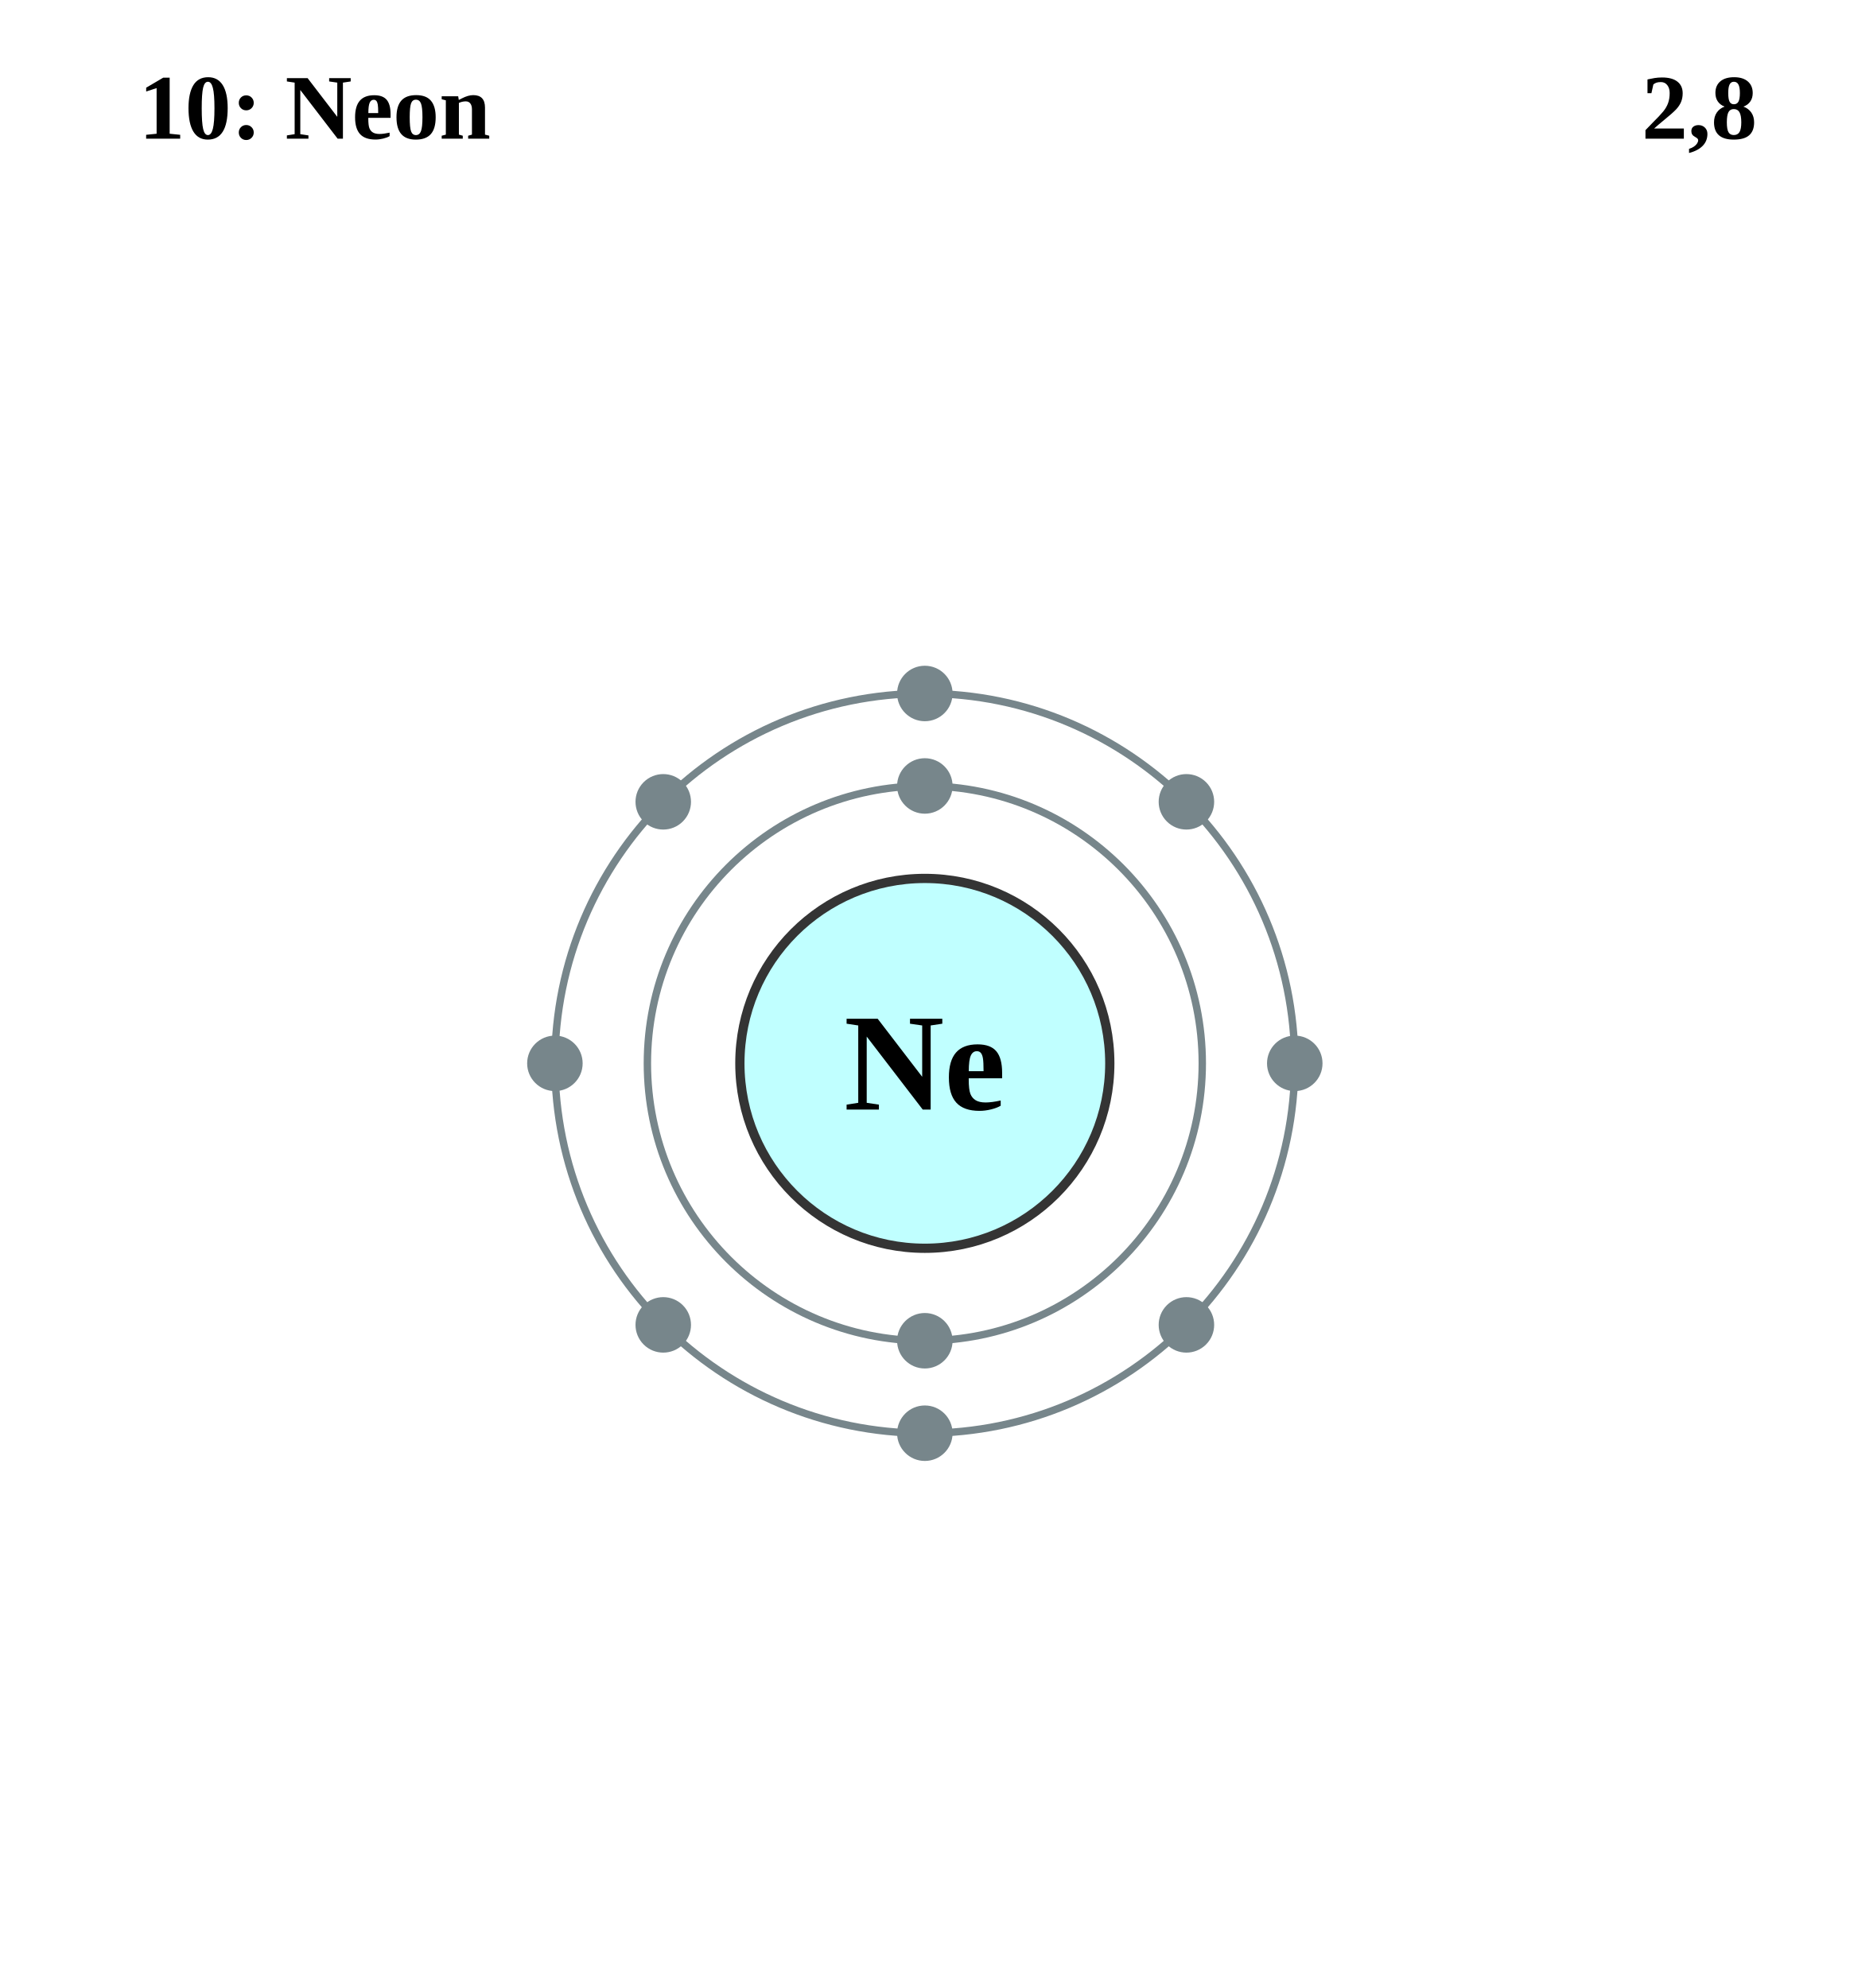
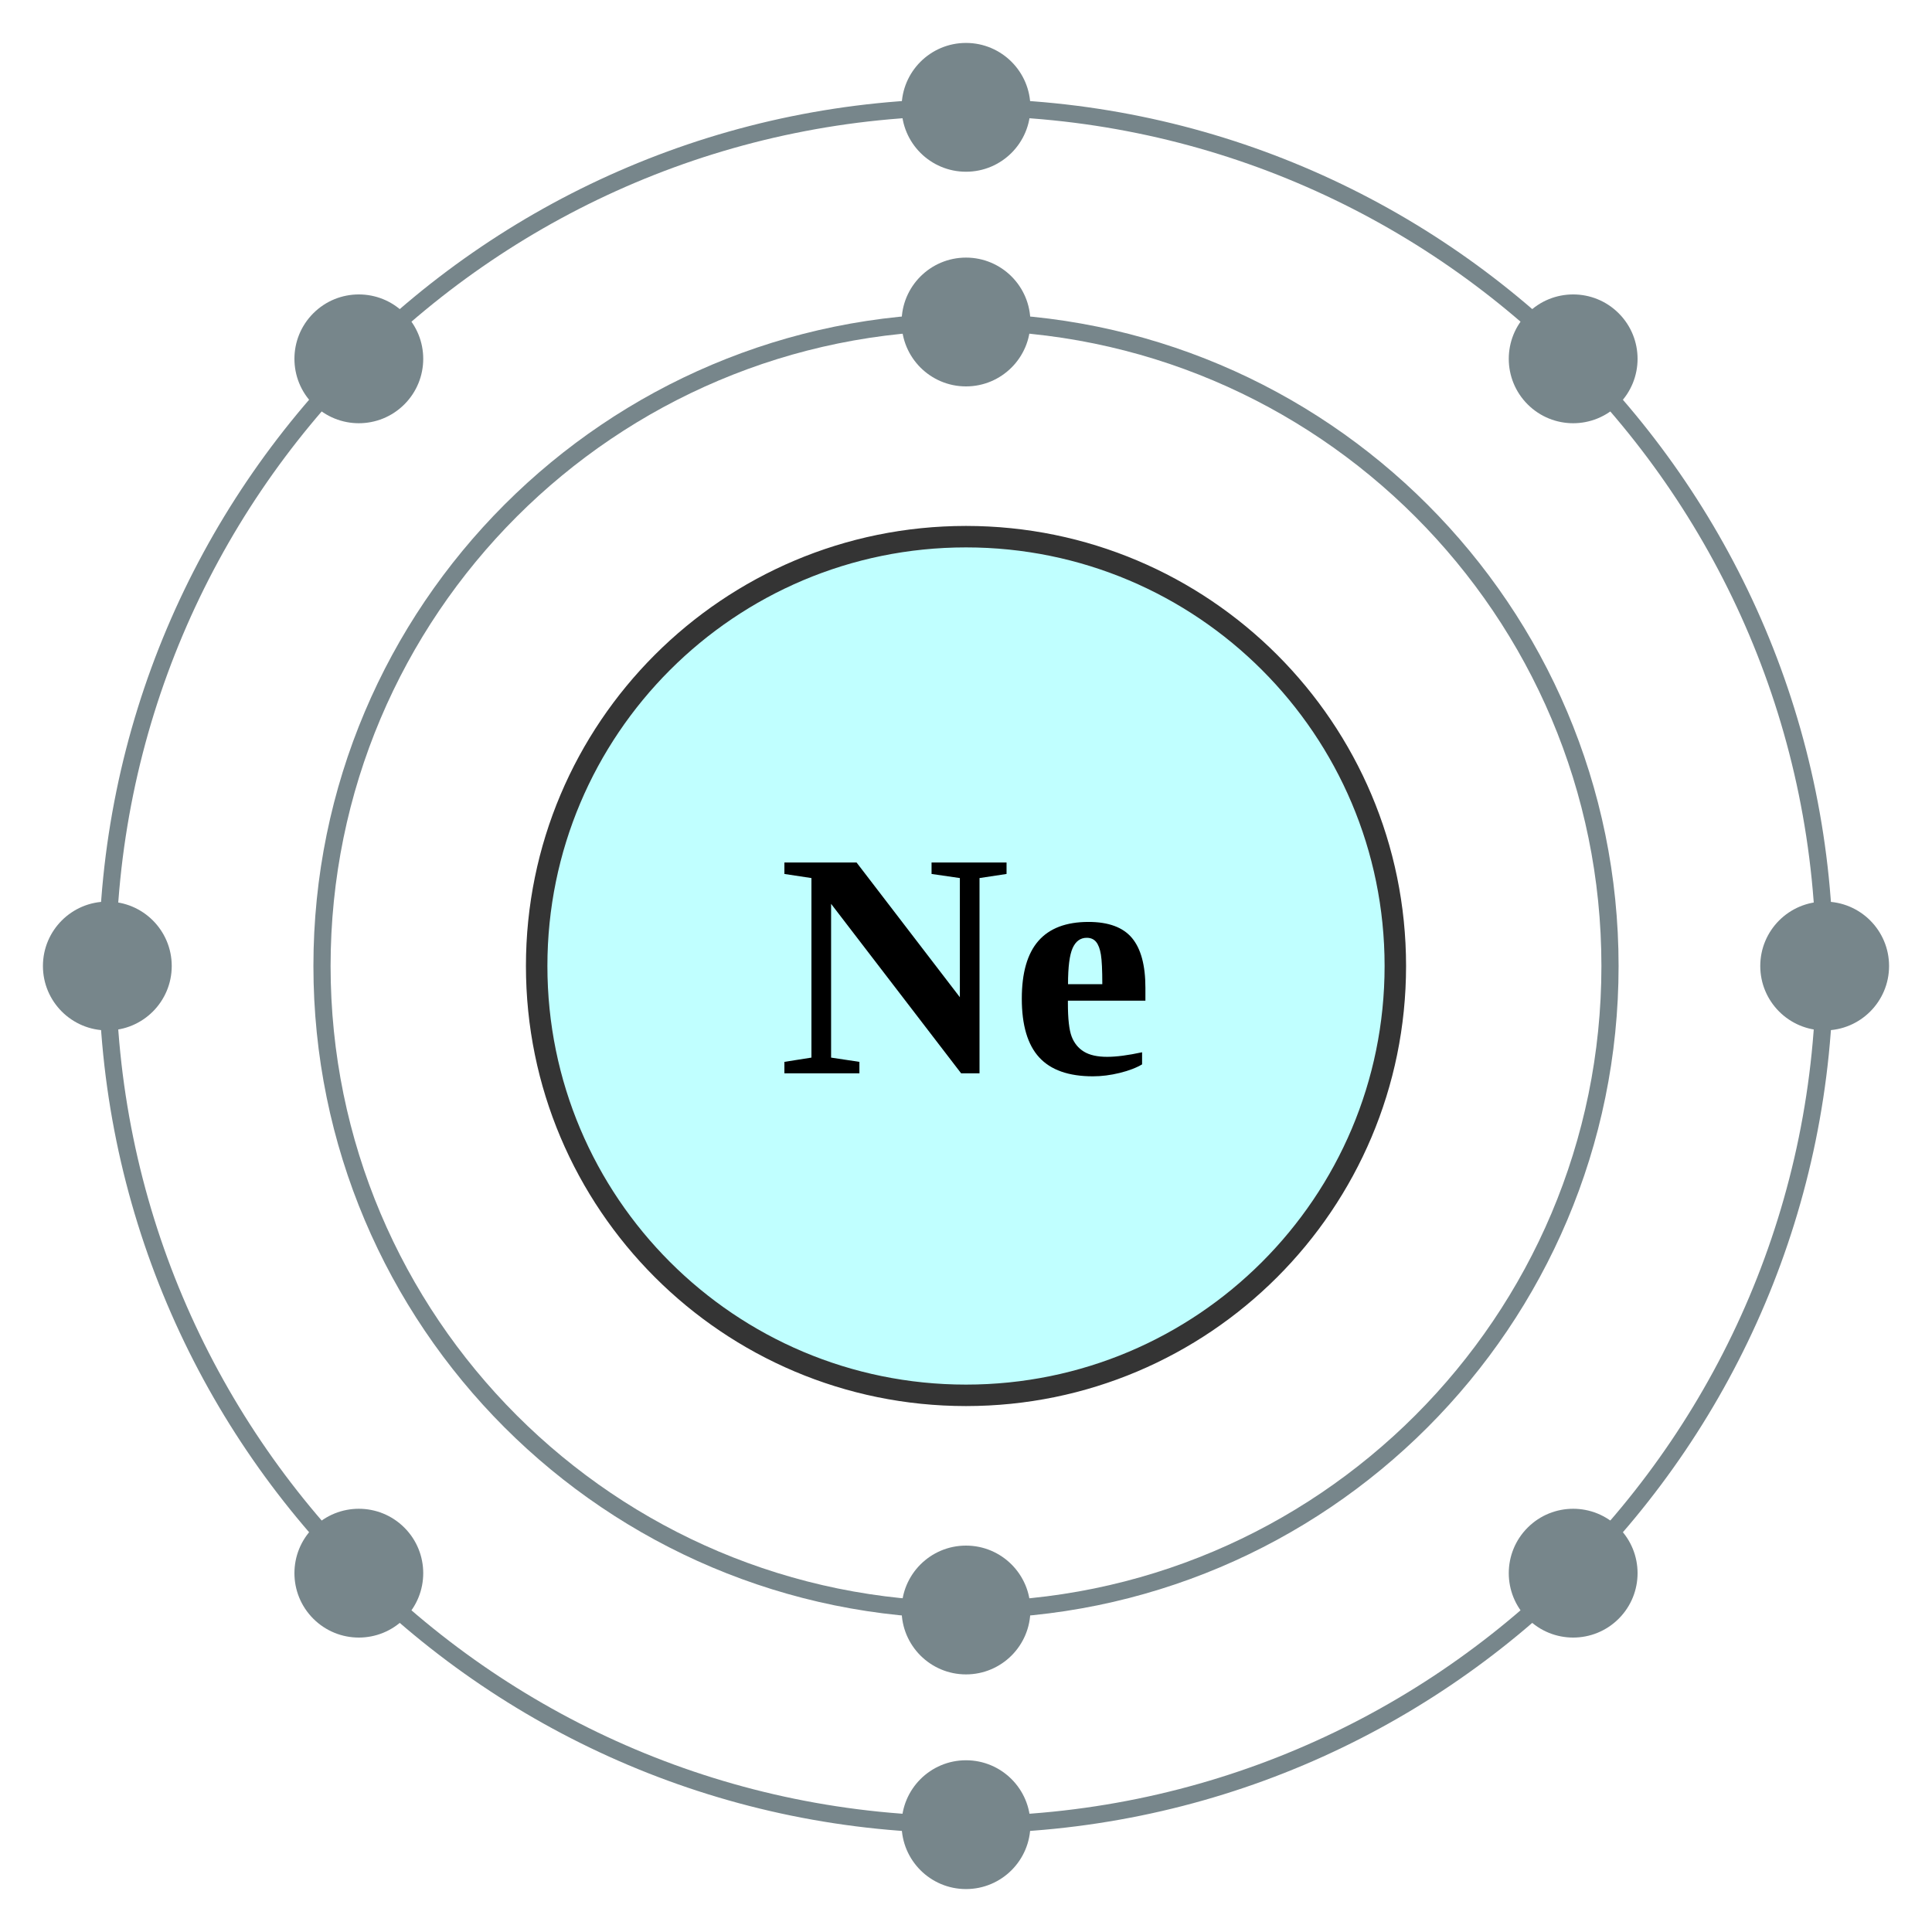
- <svg xmlns="http://www.w3.org/2000/svg" xmlns:xlink="http://www.w3.org/1999/xlink" version="1.1" baseProfile="full" preserveAspectRatio="xMidYMid meet" zoomAndPan="magnify" id="Electron shell Neon" viewBox="-1000 -1150 2000 2150" width="800" height="860">
+ <svg xmlns="http://www.w3.org/2000/svg" xmlns:xlink="http://www.w3.org/1999/xlink" version="1.1" baseProfile="full" preserveAspectRatio="xMidYMid meet" zoomAndPan="magnify" id="Electron shell Neon" viewBox="-450 -450 900 900" width="800" height="800">
  <defs>
    <circle id="electron" fill="#77868b" stroke="none" r="30" />
  </defs>
  <circle fill="#c0ffff" r="200" stroke="#343434" stroke-width="10" />
  <g font-size="100" font-weight="bold" font="arial">
-     <text x="-750" y="-1000" text-anchor="end">10</text>
-     <text x="-750" y="-1000">: Neon</text>
-     <text x="900" y="-1000" text-anchor="end">2,8</text>
    <text x="0" y="50" font-size="150" text-anchor="middle">Ne</text>
  </g>
  <g stroke="#77868b" stroke-width="8" fill="none">
    <circle id="shell_1" r="300" />
    <use id="electron_0_shell_1" xlink:href="#electron" y="-300" />
    <use id="electron_1_shell_1" xlink:href="#electron_0_shell_1" transform="rotate(180)" />
    <circle id="shell_2" r="400" />
    <use id="electron_0_shell_2" xlink:href="#electron" y="-400" />
    <use id="electron_1_shell_2" xlink:href="#electron_0_shell_2" transform="rotate(45)" />
    <use id="electron_2_shell_2" xlink:href="#electron_0_shell_2" transform="rotate(90)" />
    <use id="electron_3_shell_2" xlink:href="#electron_0_shell_2" transform="rotate(135)" />
    <use id="electron_4_shell_2" xlink:href="#electron_0_shell_2" transform="rotate(180)" />
    <use id="electron_5_shell_2" xlink:href="#electron_0_shell_2" transform="rotate(225)" />
    <use id="electron_6_shell_2" xlink:href="#electron_0_shell_2" transform="rotate(270)" />
    <use id="electron_7_shell_2" xlink:href="#electron_0_shell_2" transform="rotate(315)" />
  </g>
</svg>
